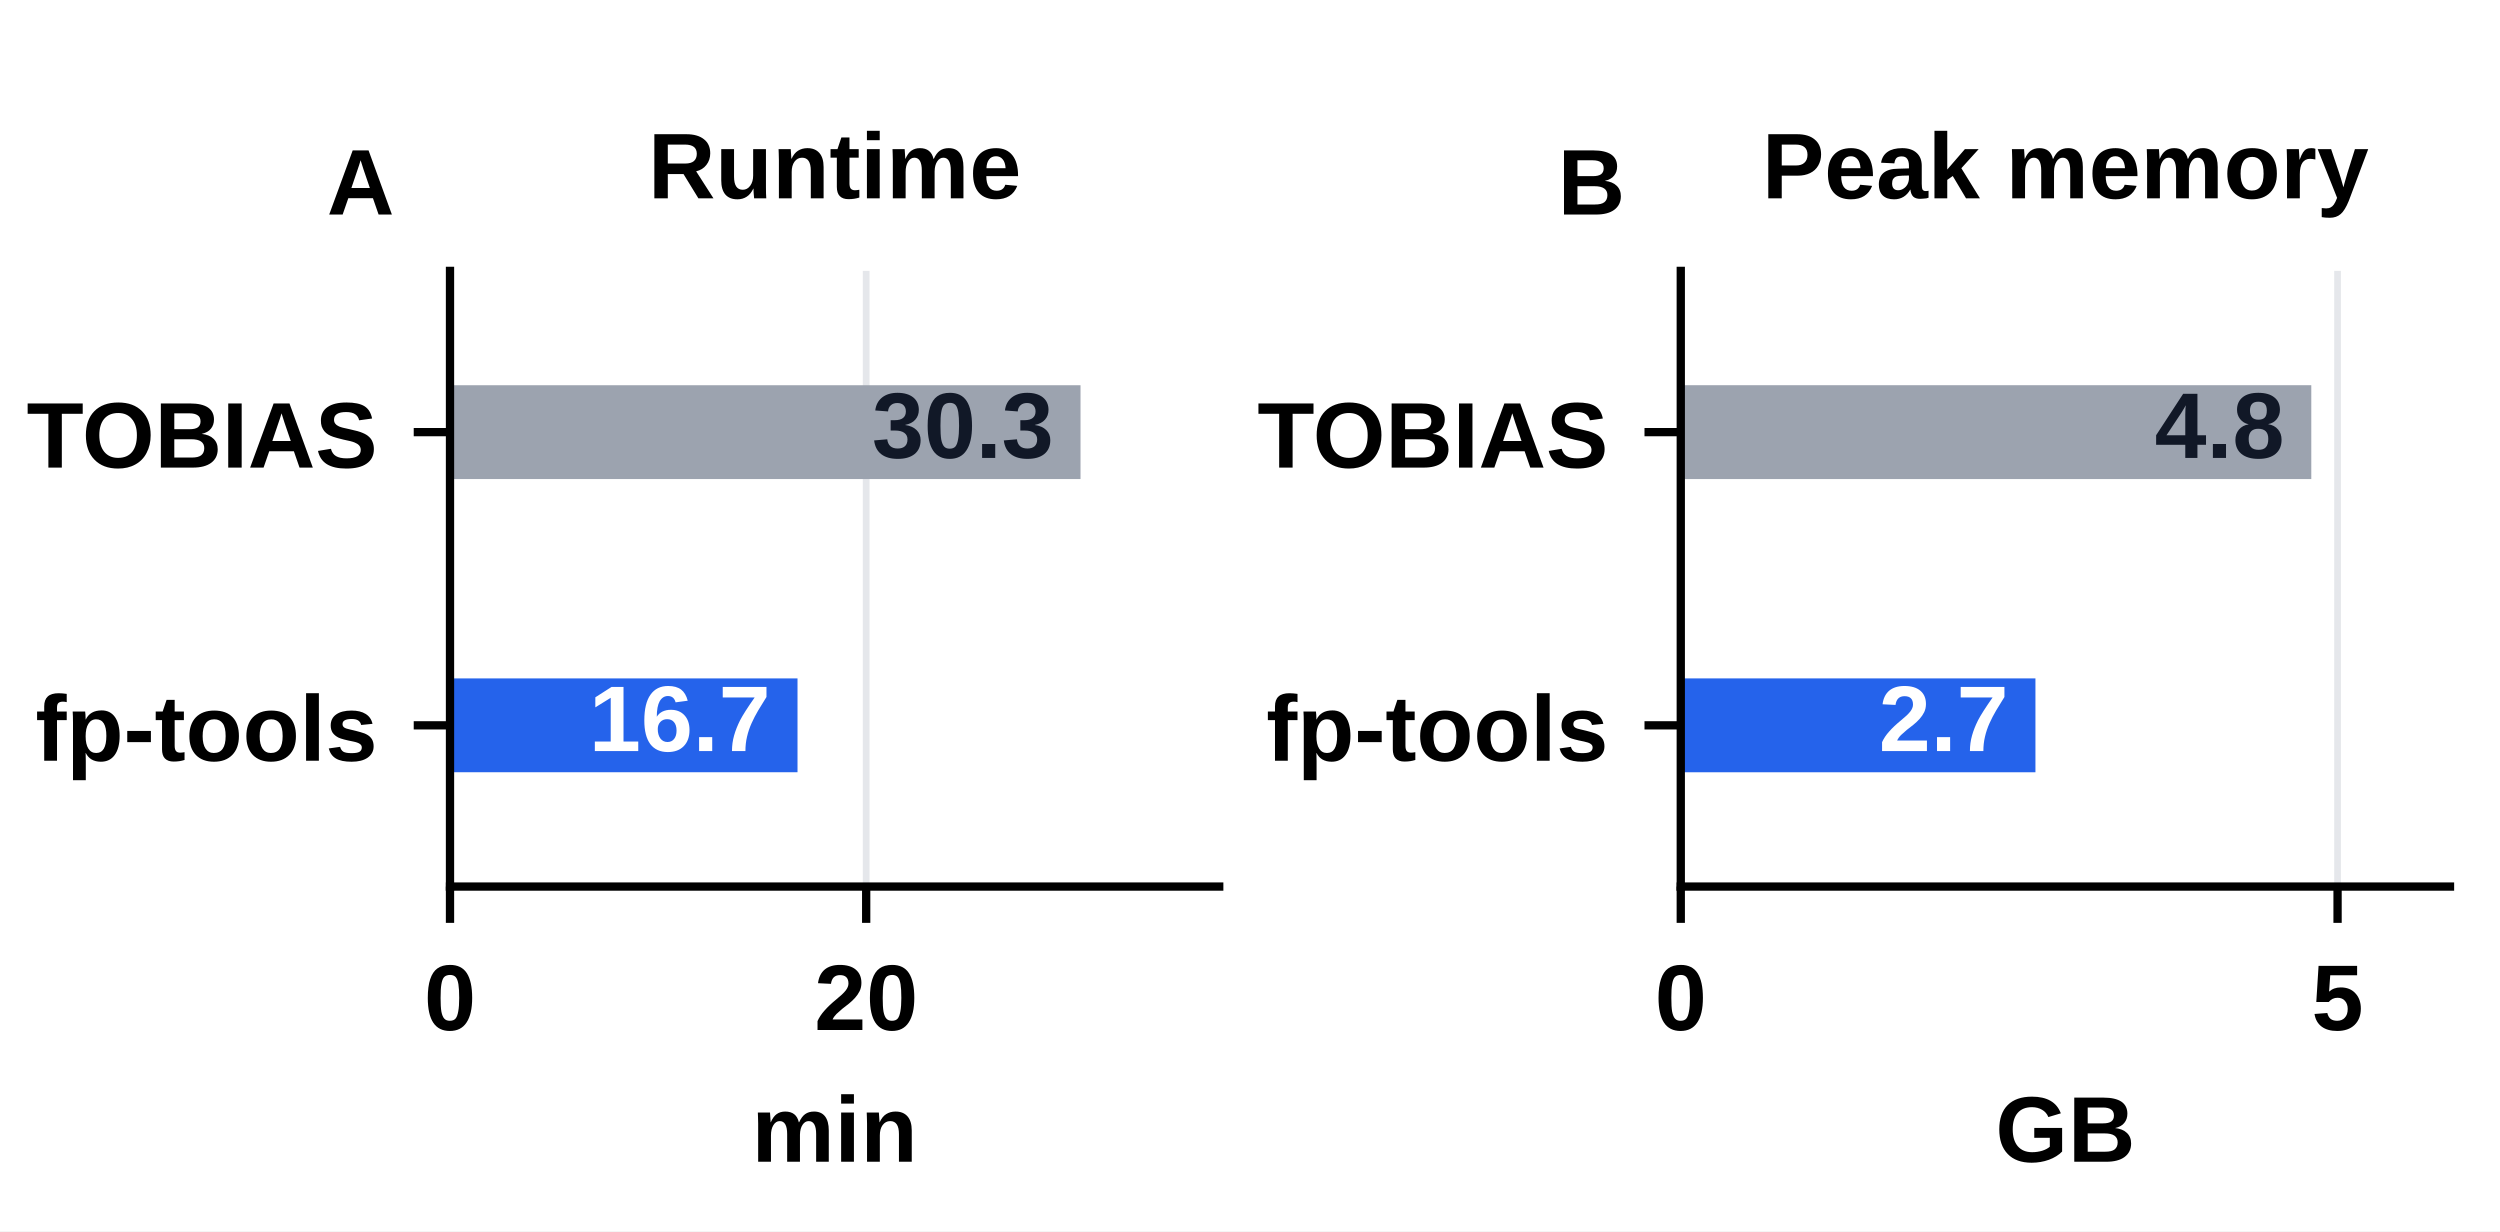
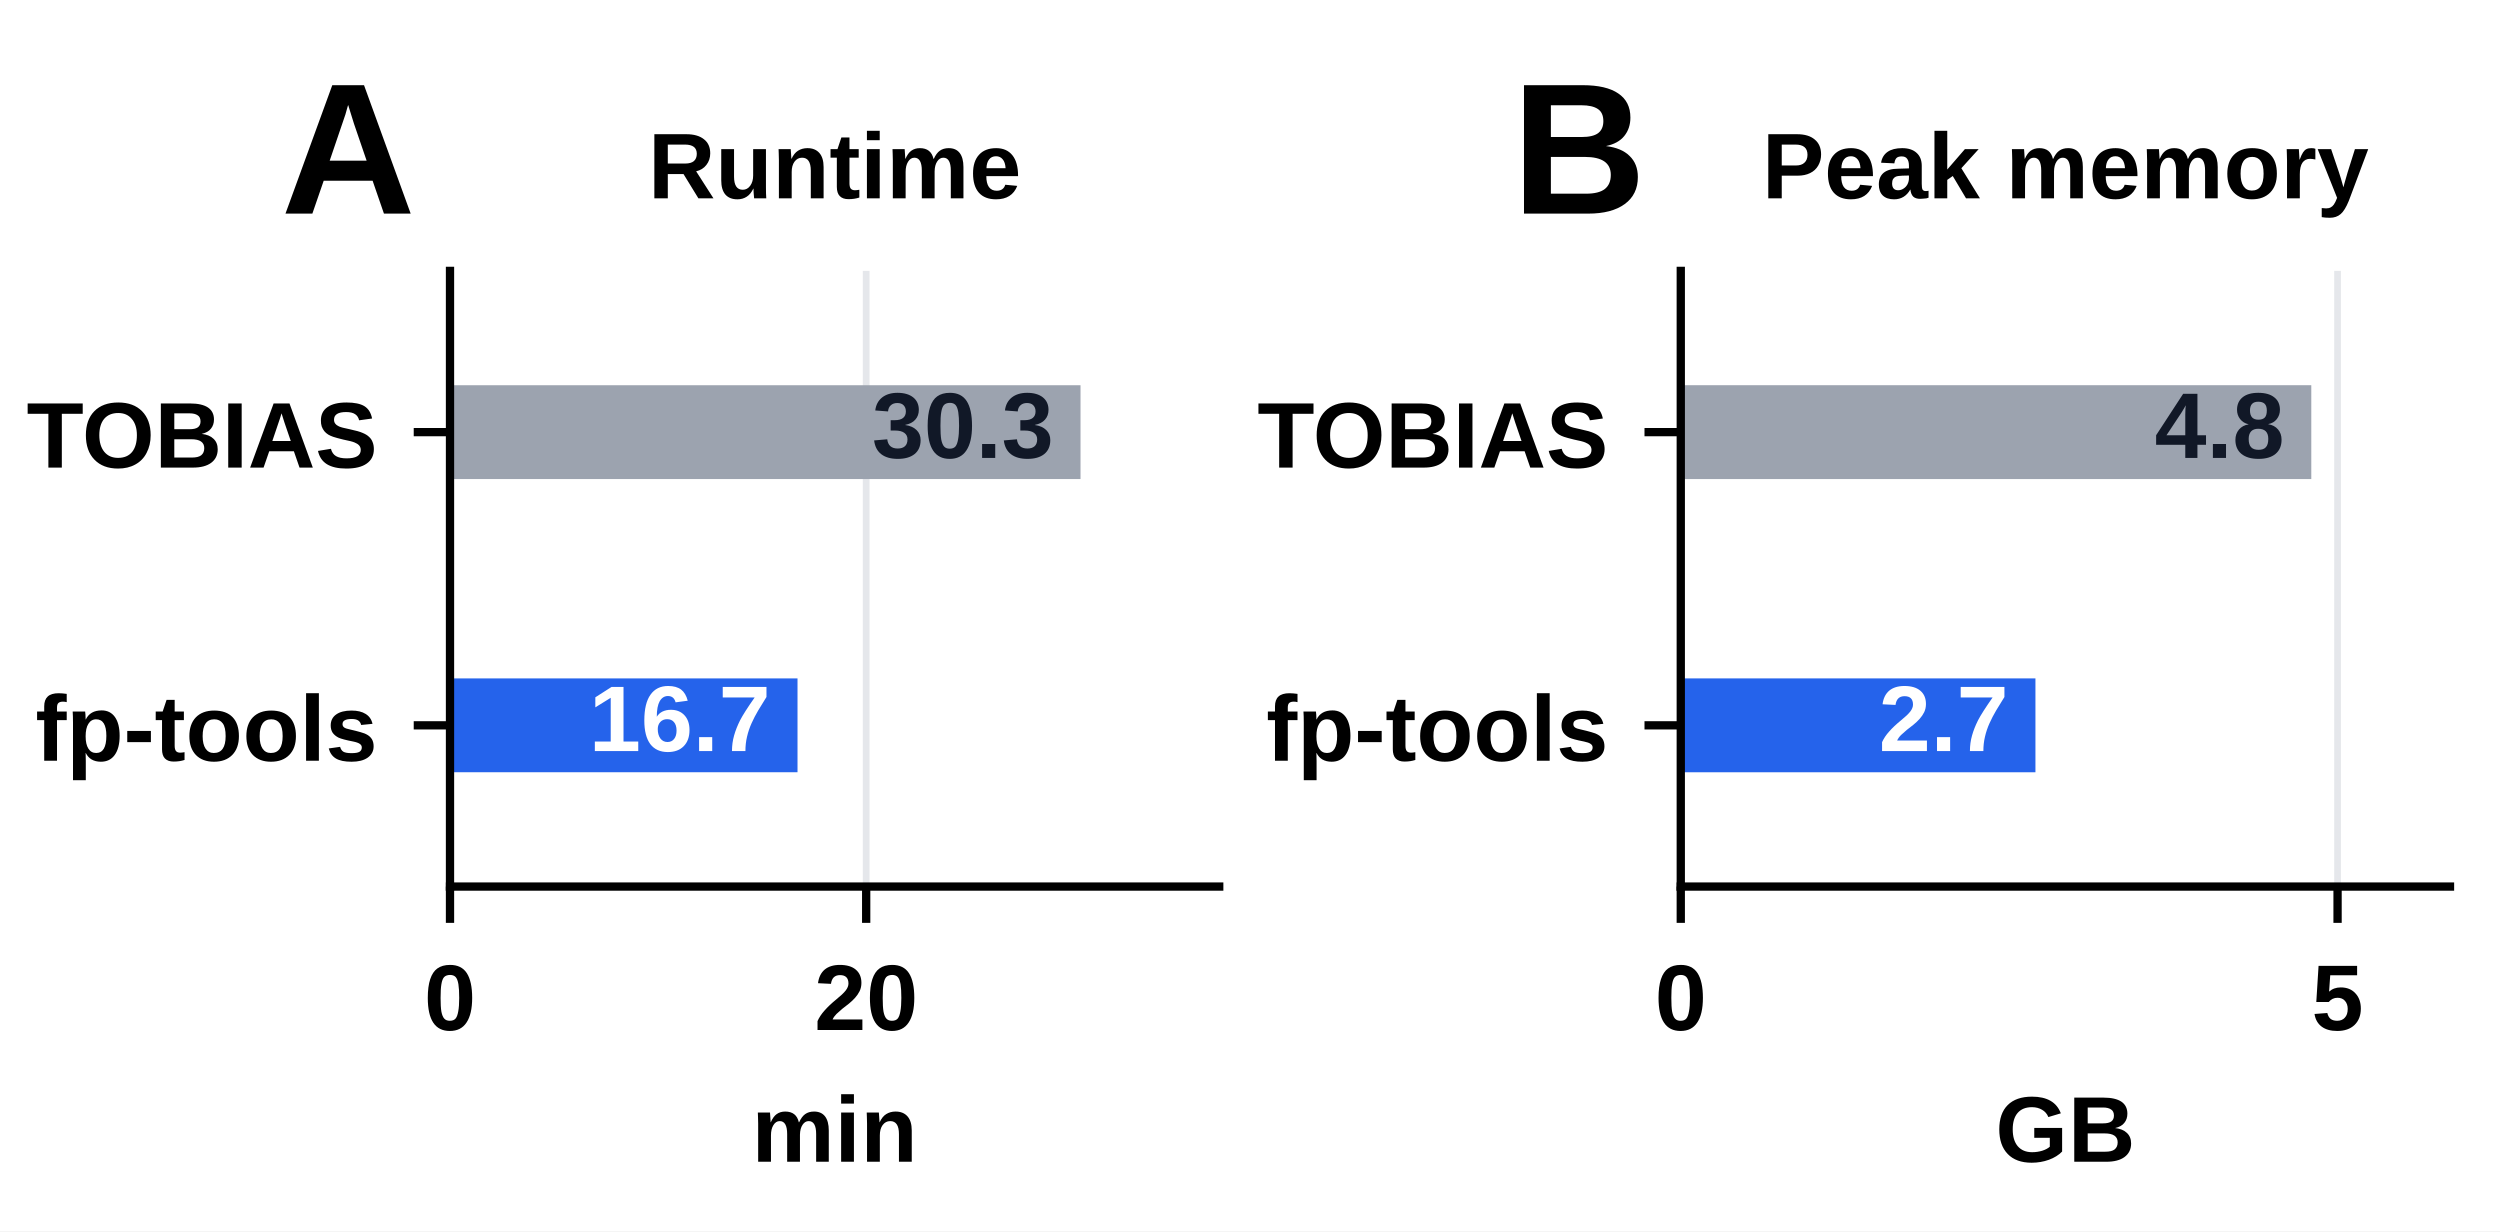
<svg xmlns="http://www.w3.org/2000/svg" xmlns:xlink="http://www.w3.org/1999/xlink" width="241.2pt" height="118.8pt" viewBox="0 0 241.2 118.8" version="1.1">
  <defs>
    <style type="text/css">*{stroke-linejoin: round; stroke-linecap: butt}</style>
  </defs>
  <g id="figure_1">
    <g id="patch_1">
      <path d="M 0 118.8 L 241.2 118.8 L 241.2 0 L 0 0 z " style="fill: #ffffff" />
    </g>
    <g id="axes_1">
      <g id="patch_2">
        <path d="M 43.416 85.536 L 117.631 85.536 L 117.631 26.136 L 43.416 26.136 z " style="fill: #ffffff" />
      </g>
      <g id="matplotlib.axis_1">
        <g id="xtick_1">
          <g id="line2d_1">
-             <path d="M 43.416 85.536 L 43.416 26.136 " clip-path="url(#pe3ab33135f)" style="fill: none; stroke: #e5e7eb; stroke-width: 0.65; stroke-linecap: square" />
+             <path d="M 43.416 85.536 L 43.416 26.136 " clip-path="url(#p4d158e62af)" style="fill: none; stroke: #e5e7eb; stroke-width: 0.65; stroke-linecap: square" />
          </g>
          <g id="line2d_2">
            <defs>
-               <path id="m3776b181a3" d="M 0 0 L 0 3.5 " style="stroke: #000000; stroke-width: 0.8" />
+               <path id="m5827c43f9b" d="M 0 0 L 0 3.5 " style="stroke: #000000; stroke-width: 0.8" />
            </defs>
            <g>
-               <use xlink:href="#m3776b181a3" x="43.416" y="85.536" style="stroke: #000000; stroke-width: 0.8" />
+               <use xlink:href="#m5827c43f9b" x="43.416" y="85.536" style="stroke: #000000; stroke-width: 0.8" />
            </g>
          </g>
          <g id="text_1">
            <text style="font-weight: 700; font-size: 9px; font-family: 'Arial'; text-anchor: middle" x="43.416" y="99.375" transform="rotate(-0 43.416 99.37459)">0</text>
          </g>
        </g>
        <g id="xtick_2">
          <g id="line2d_3">
-             <path d="M 83.569 85.536 L 83.569 26.136 " clip-path="url(#pe3ab33135f)" style="fill: none; stroke: #e5e7eb; stroke-width: 0.65; stroke-linecap: square" />
+             <path d="M 83.569 85.536 L 83.569 26.136 " clip-path="url(#p4d158e62af)" style="fill: none; stroke: #e5e7eb; stroke-width: 0.65; stroke-linecap: square" />
          </g>
          <g id="line2d_4">
            <g>
-               <use xlink:href="#m3776b181a3" x="83.569" y="85.536" style="stroke: #000000; stroke-width: 0.8" />
+               <use xlink:href="#m5827c43f9b" x="83.569" y="85.536" style="stroke: #000000; stroke-width: 0.8" />
            </g>
          </g>
          <g id="text_2">
            <text style="font-weight: 700; font-size: 9px; font-family: 'Arial'; text-anchor: middle" x="83.569" y="99.375" transform="rotate(-0 83.56932 99.37459)">20</text>
          </g>
        </g>
        <g id="text_3">
          <text style="font-weight: 700; font-size: 9px; font-family: 'Arial'; text-anchor: middle" x="80.524" y="112.085" transform="rotate(-0 80.52369 112.0849)">min</text>
        </g>
      </g>
      <g id="matplotlib.axis_2">
        <g id="ytick_1">
          <g id="line2d_5">
            <defs>
-               <path id="m574eec688f" d="M 0 0 L -3.5 0 " style="stroke: #000000; stroke-width: 0.8" />
+               <path id="m72a1d64104" d="M 0 0 L -3.5 0 " style="stroke: #000000; stroke-width: 0.8" />
            </defs>
            <g>
-               <use xlink:href="#m574eec688f" x="43.416" y="41.693" style="stroke: #000000; stroke-width: 0.8" />
+               <use xlink:href="#m72a1d64104" x="43.416" y="41.693" style="stroke: #000000; stroke-width: 0.8" />
            </g>
          </g>
          <g id="text_4">
            <text style="font-weight: 700; font-size: 9px; font-family: 'Arial'; text-anchor: end" x="36.416" y="45.112" transform="rotate(-0 36.416 45.11244)">TOBIAS</text>
          </g>
        </g>
        <g id="ytick_2">
          <g id="line2d_6">
            <g>
-               <use xlink:href="#m574eec688f" x="43.416" y="69.979" style="stroke: #000000; stroke-width: 0.8" />
+               <use xlink:href="#m72a1d64104" x="43.416" y="69.979" style="stroke: #000000; stroke-width: 0.8" />
            </g>
          </g>
          <g id="text_5">
            <text style="font-weight: 700; font-size: 9px; font-family: 'Arial'; text-anchor: end" x="36.416" y="73.398" transform="rotate(-0 36.416 73.39815)">fp-tools</text>
          </g>
        </g>
      </g>
      <g id="patch_3">
-         <path d="M 43.416 37.167 L 104.248 37.167 L 104.248 46.219 L 43.416 46.219 z " clip-path="url(#pe3ab33135f)" style="fill: #9ca3af" />
+         <path d="M 43.416 37.167 L 104.248 37.167 L 104.248 46.219 L 43.416 46.219 z " clip-path="url(#p4d158e62af)" style="fill: #9ca3af" />
      </g>
      <g id="patch_4">
-         <path d="M 43.416 65.453 L 76.944 65.453 L 76.944 74.505 L 43.416 74.505 z " clip-path="url(#pe3ab33135f)" style="fill: #2563eb" />
+         <path d="M 43.416 65.453 L 76.944 65.453 L 76.944 74.505 L 43.416 74.505 z " clip-path="url(#p4d158e62af)" style="fill: #2563eb" />
      </g>
      <g id="patch_5">
        <path d="M 43.416 85.536 L 43.416 26.136 " style="fill: none; stroke: #000000; stroke-width: 0.8; stroke-linejoin: miter; stroke-linecap: square" />
      </g>
      <g id="patch_6">
        <path d="M 43.416 85.536 L 117.631 85.536 " style="fill: none; stroke: #000000; stroke-width: 0.8; stroke-linejoin: miter; stroke-linecap: square" />
      </g>
      <g id="text_6">
        <text style="font-weight: 700; font-size: 9px; font-family: 'Arial'; text-anchor: end; fill: #111827" x="101.651" y="44.177" transform="rotate(-0 101.6507 44.17658)">30.3</text>
      </g>
      <g id="text_7">
        <text style="font-weight: 700; font-size: 9px; font-family: 'Arial'; text-anchor: end; fill: #ffffff" x="74.346" y="72.462" transform="rotate(-0 74.34649 72.46229)">16.7</text>
      </g>
      <g id="text_8">
-         <text style="font-weight: 700; font-size: 9px; font-family: 'Arial'; text-anchor: start" x="31.542" y="20.7" transform="rotate(-0 31.54154 20.70028)">A</text>
+         <text style="font-weight: 700; font-size: 18px; font-family: 'Arial'; text-anchor: start" x="27.089" y="20.611" transform="rotate(-0 27.08862 20.61056)">A</text>
      </g>
      <g id="text_9">
        <text style="font-weight: 700; font-size: 9px; font-family: 'Arial'; text-anchor: middle" x="80.524" y="19.136" transform="rotate(-0 80.52369 19.136)">Runtime</text>
      </g>
    </g>
    <g id="axes_2">
      <g id="patch_7">
        <path d="M 162.161 85.536 L 236.376 85.536 L 236.376 26.136 L 162.161 26.136 z " style="fill: #ffffff" />
      </g>
      <g id="matplotlib.axis_3">
        <g id="xtick_3">
          <g id="line2d_7">
-             <path d="M 162.161 85.536 L 162.161 26.136 " clip-path="url(#p599f0cf85f)" style="fill: none; stroke: #e5e7eb; stroke-width: 0.65; stroke-linecap: square" />
+             <path d="M 162.161 85.536 L 162.161 26.136 " clip-path="url(#p720ef8c643)" style="fill: none; stroke: #e5e7eb; stroke-width: 0.65; stroke-linecap: square" />
          </g>
          <g id="line2d_8">
            <g>
-               <use xlink:href="#m3776b181a3" x="162.161" y="85.536" style="stroke: #000000; stroke-width: 0.8" />
+               <use xlink:href="#m5827c43f9b" x="162.161" y="85.536" style="stroke: #000000; stroke-width: 0.8" />
            </g>
          </g>
          <g id="text_10">
            <text style="font-weight: 700; font-size: 9px; font-family: 'Arial'; text-anchor: middle" x="162.161" y="99.375" transform="rotate(-0 162.1606 99.37459)">0</text>
          </g>
        </g>
        <g id="xtick_4">
          <g id="line2d_9">
-             <path d="M 225.528 85.536 L 225.528 26.136 " clip-path="url(#p599f0cf85f)" style="fill: none; stroke: #e5e7eb; stroke-width: 0.65; stroke-linecap: square" />
+             <path d="M 225.528 85.536 L 225.528 26.136 " clip-path="url(#p720ef8c643)" style="fill: none; stroke: #e5e7eb; stroke-width: 0.65; stroke-linecap: square" />
          </g>
          <g id="line2d_10">
            <g>
-               <use xlink:href="#m3776b181a3" x="225.528" y="85.536" style="stroke: #000000; stroke-width: 0.8" />
+               <use xlink:href="#m5827c43f9b" x="225.528" y="85.536" style="stroke: #000000; stroke-width: 0.8" />
            </g>
          </g>
          <g id="text_11">
            <text style="font-weight: 700; font-size: 9px; font-family: 'Arial'; text-anchor: middle" x="225.528" y="99.375" transform="rotate(-0 225.5276 99.37459)">5</text>
          </g>
        </g>
        <g id="text_12">
          <text style="font-weight: 700; font-size: 9px; font-family: 'Arial'; text-anchor: middle" x="199.268" y="112.085" transform="rotate(-0 199.2683 112.0849)">GB</text>
        </g>
      </g>
      <g id="matplotlib.axis_4">
        <g id="ytick_3">
          <g id="line2d_11">
            <g>
-               <use xlink:href="#m574eec688f" x="162.161" y="41.693" style="stroke: #000000; stroke-width: 0.8" />
+               <use xlink:href="#m72a1d64104" x="162.161" y="41.693" style="stroke: #000000; stroke-width: 0.8" />
            </g>
          </g>
          <g id="text_13">
            <text style="font-weight: 700; font-size: 9px; font-family: 'Arial'; text-anchor: end" x="155.161" y="45.112" transform="rotate(-0 155.1606 45.11244)">TOBIAS</text>
          </g>
        </g>
        <g id="ytick_4">
          <g id="line2d_12">
            <g>
-               <use xlink:href="#m574eec688f" x="162.161" y="69.979" style="stroke: #000000; stroke-width: 0.8" />
+               <use xlink:href="#m72a1d64104" x="162.161" y="69.979" style="stroke: #000000; stroke-width: 0.8" />
            </g>
          </g>
          <g id="text_14">
            <text style="font-weight: 700; font-size: 9px; font-family: 'Arial'; text-anchor: end" x="155.161" y="73.398" transform="rotate(-0 155.1606 73.39815)">fp-tools</text>
          </g>
        </g>
      </g>
      <g id="patch_8">
-         <path d="M 162.161 37.167 L 222.993 37.167 L 222.993 46.219 L 162.161 46.219 z " clip-path="url(#p599f0cf85f)" style="fill: #9ca3af" />
+         <path d="M 162.161 37.167 L 222.993 37.167 L 222.993 46.219 L 162.161 46.219 z " clip-path="url(#p720ef8c643)" style="fill: #9ca3af" />
      </g>
      <g id="patch_9">
-         <path d="M 162.161 65.453 L 196.379 65.453 L 196.379 74.505 L 162.161 74.505 z " clip-path="url(#p599f0cf85f)" style="fill: #2563eb" />
+         <path d="M 162.161 65.453 L 196.379 65.453 L 196.379 74.505 L 162.161 74.505 z " clip-path="url(#p720ef8c643)" style="fill: #2563eb" />
      </g>
      <g id="patch_10">
        <path d="M 162.161 85.536 L 162.161 26.136 " style="fill: none; stroke: #000000; stroke-width: 0.8; stroke-linejoin: miter; stroke-linecap: square" />
      </g>
      <g id="patch_11">
        <path d="M 162.161 85.536 L 236.376 85.536 " style="fill: none; stroke: #000000; stroke-width: 0.8; stroke-linejoin: miter; stroke-linecap: square" />
      </g>
      <g id="text_15">
        <text style="font-weight: 700; font-size: 9px; font-family: 'Arial'; text-anchor: end; fill: #111827" x="220.395" y="44.177" transform="rotate(-0 220.3954 44.17658)">4.8</text>
      </g>
      <g id="text_16">
        <text style="font-weight: 700; font-size: 9px; font-family: 'Arial'; text-anchor: end; fill: #ffffff" x="193.781" y="72.462" transform="rotate(-0 193.7812 72.46229)">2.7</text>
      </g>
      <g id="text_17">
-         <text style="font-weight: 700; font-size: 9px; font-family: 'Arial'; text-anchor: start" x="150.286" y="20.7" transform="rotate(-0 150.2862 20.70028)">B</text>
+         <text style="font-weight: 700; font-size: 18px; font-family: 'Arial'; text-anchor: start" x="145.833" y="20.611" transform="rotate(-0 145.8332 20.61056)">B</text>
      </g>
      <g id="text_18">
        <text style="font-weight: 700; font-size: 9px; font-family: 'Arial'; text-anchor: middle" x="199.268" y="19.136" transform="rotate(-0 199.2683 19.136)">Peak memory</text>
      </g>
    </g>
  </g>
  <defs>
-     <clipPath id="pe3ab33135f">
+     <clipPath id="p4d158e62af">
      <rect x="43.416" y="26.136" width="74.215" height="59.4" />
    </clipPath>
-     <clipPath id="p599f0cf85f">
+     <clipPath id="p720ef8c643">
      <rect x="162.161" y="26.136" width="74.215" height="59.4" />
    </clipPath>
  </defs>
</svg>
